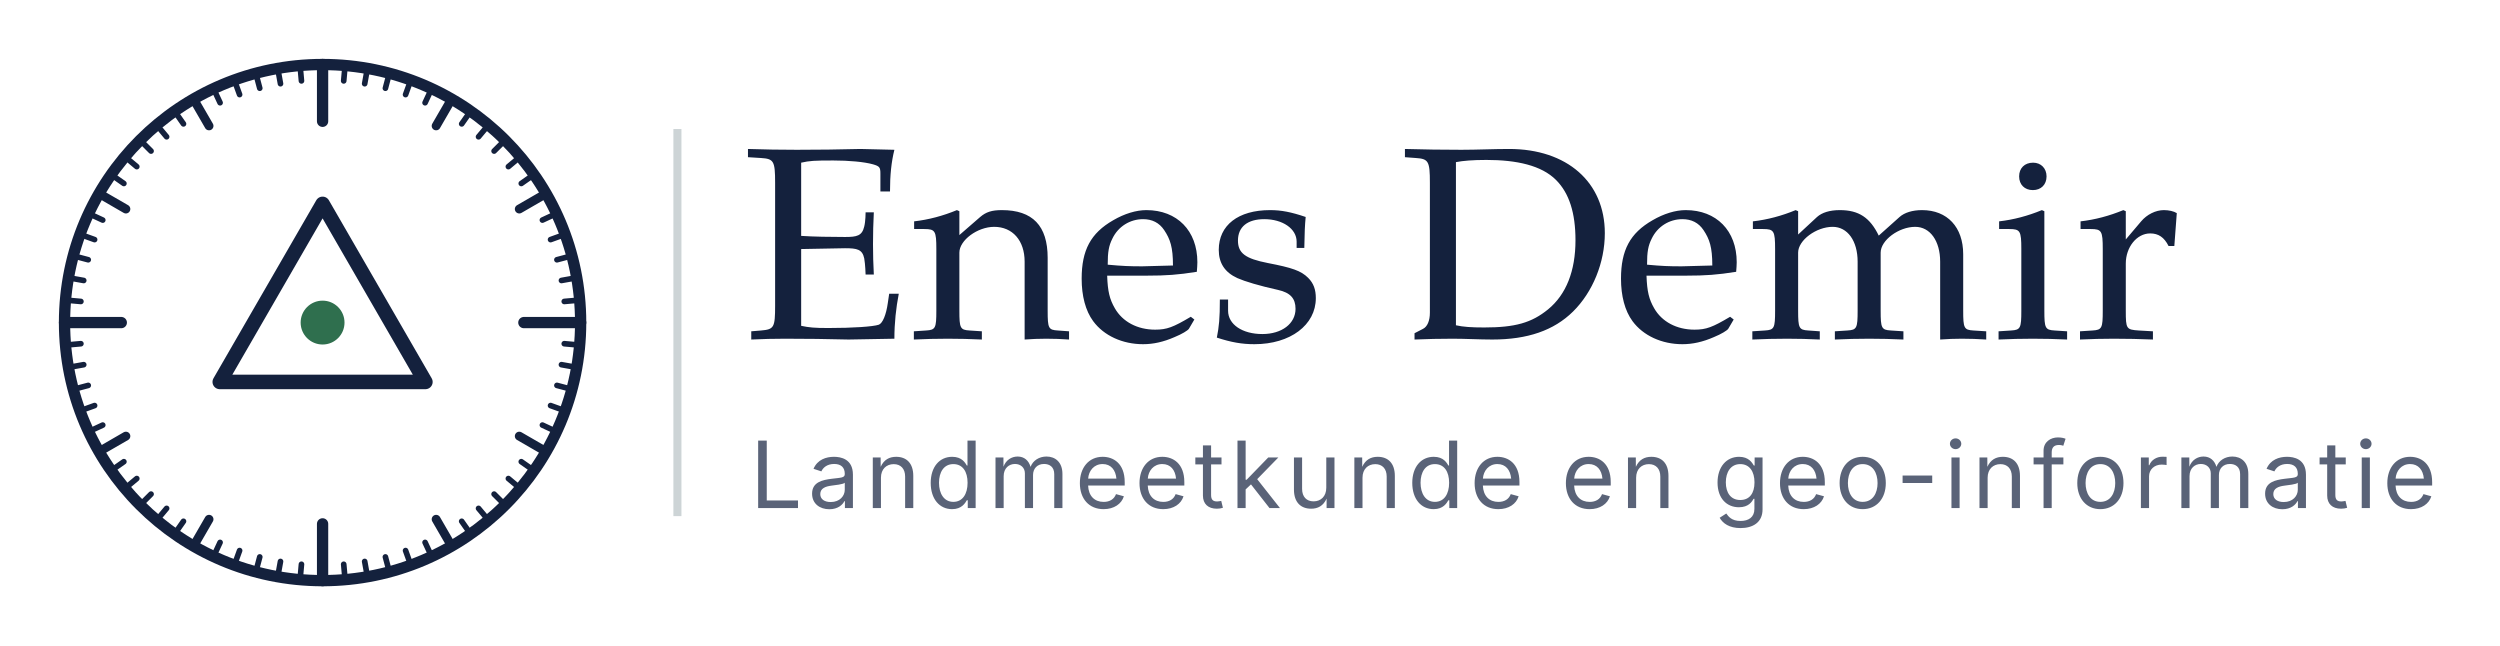
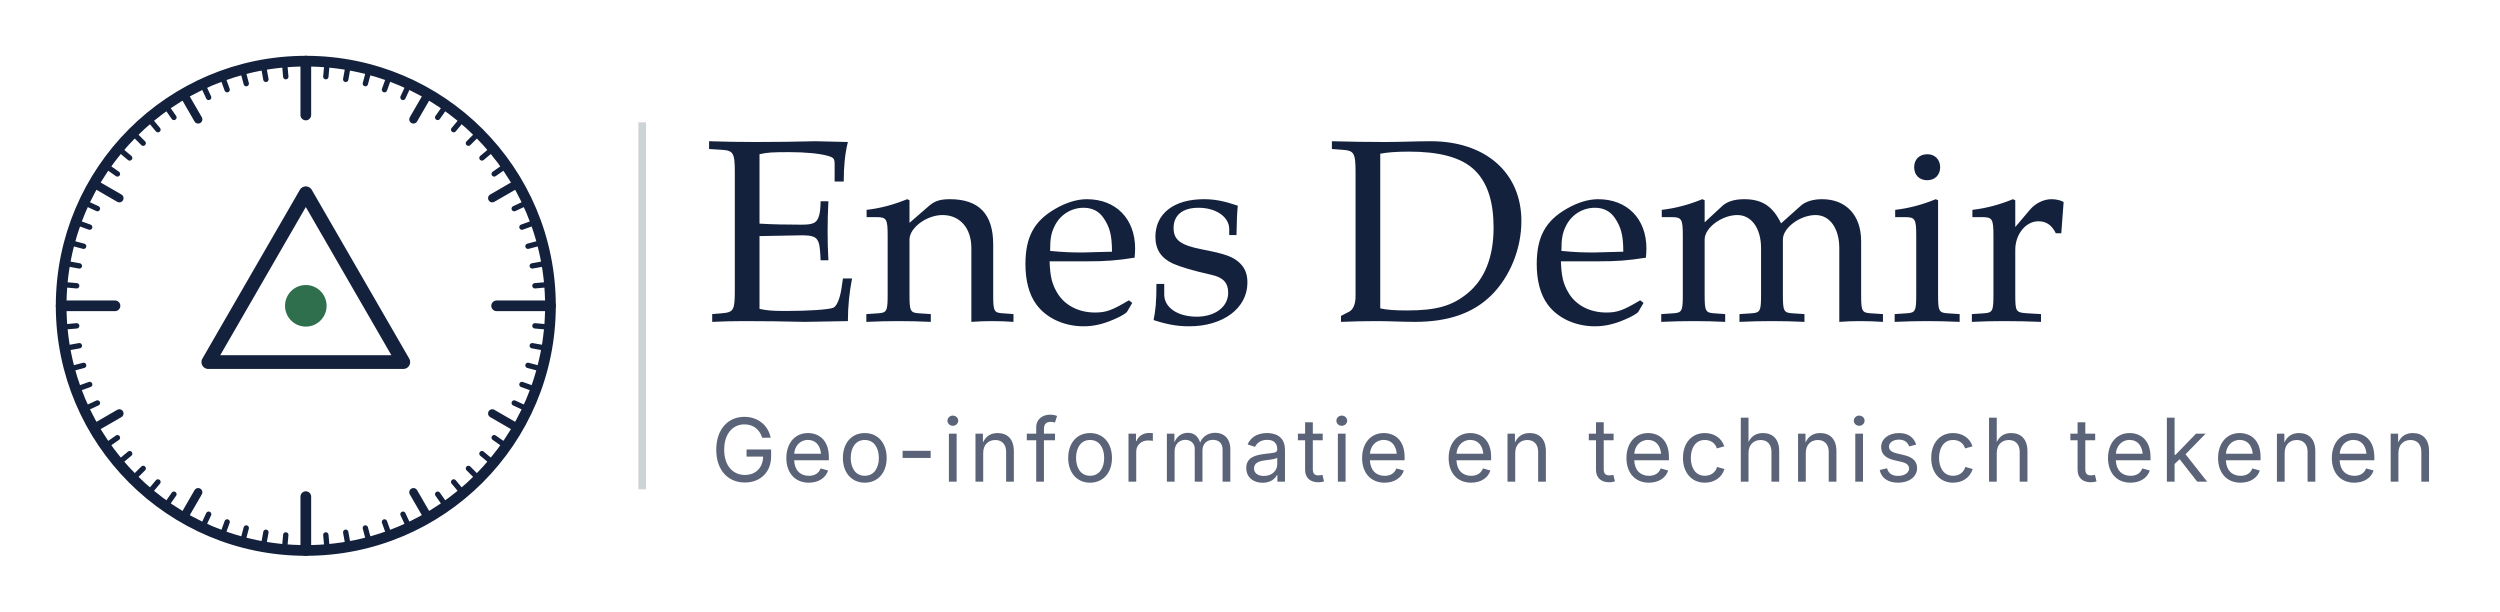
- <svg xmlns="http://www.w3.org/2000/svg" viewBox="0 0 310 80" role="img" aria-label="Enes Demir, landmeetkunde en geo-informatie">
+ <svg xmlns="http://www.w3.org/2000/svg" viewBox="0 0 327 80" role="img" aria-label="Enes Demir, geo-informatie en technisch tekenen">
  <circle cx="40" cy="40" r="32" fill="none" stroke="#14213d" stroke-width="1.4" />
  <g stroke="#14213d" stroke-linecap="round">
    <line x1="40.00" y1="8.00" x2="40.00" y2="15.04" stroke-width="1.4" />
    <line x1="42.79" y1="8.12" x2="42.62" y2="10.03" stroke-width="0.7" />
    <line x1="45.56" y1="8.49" x2="45.22" y2="10.38" stroke-width="0.7" />
    <line x1="48.28" y1="9.09" x2="47.79" y2="10.94" stroke-width="0.7" />
    <line x1="50.94" y1="9.93" x2="50.29" y2="11.73" stroke-width="0.7" />
    <line x1="53.52" y1="11.00" x2="52.71" y2="12.74" stroke-width="0.7" />
    <line x1="56.00" y1="12.29" x2="54.08" y2="15.61" stroke-width="1.1" />
    <line x1="58.35" y1="13.79" x2="57.25" y2="15.36" stroke-width="0.7" />
    <line x1="60.57" y1="15.49" x2="59.34" y2="16.96" stroke-width="0.7" />
    <line x1="62.63" y1="17.37" x2="61.27" y2="18.73" stroke-width="0.7" />
    <line x1="64.51" y1="19.43" x2="63.04" y2="20.66" stroke-width="0.7" />
    <line x1="66.21" y1="21.65" x2="64.64" y2="22.75" stroke-width="0.7" />
    <line x1="67.71" y1="24.00" x2="64.39" y2="25.92" stroke-width="1.1" />
    <line x1="69.00" y1="26.48" x2="67.26" y2="27.29" stroke-width="0.7" />
    <line x1="70.07" y1="29.06" x2="68.27" y2="29.71" stroke-width="0.7" />
    <line x1="70.91" y1="31.72" x2="69.06" y2="32.21" stroke-width="0.7" />
    <line x1="71.51" y1="34.44" x2="69.62" y2="34.78" stroke-width="0.7" />
    <line x1="71.88" y1="37.21" x2="69.97" y2="37.38" stroke-width="0.7" />
    <line x1="72.00" y1="40.00" x2="64.96" y2="40.00" stroke-width="1.4" />
    <line x1="71.88" y1="42.79" x2="69.97" y2="42.62" stroke-width="0.7" />
    <line x1="71.51" y1="45.56" x2="69.62" y2="45.22" stroke-width="0.7" />
    <line x1="70.91" y1="48.28" x2="69.06" y2="47.79" stroke-width="0.7" />
    <line x1="70.07" y1="50.94" x2="68.27" y2="50.29" stroke-width="0.7" />
    <line x1="69.00" y1="53.52" x2="67.26" y2="52.71" stroke-width="0.7" />
    <line x1="67.71" y1="56.00" x2="64.39" y2="54.08" stroke-width="1.1" />
    <line x1="66.21" y1="58.35" x2="64.64" y2="57.25" stroke-width="0.7" />
    <line x1="64.51" y1="60.57" x2="63.04" y2="59.34" stroke-width="0.7" />
    <line x1="62.63" y1="62.63" x2="61.27" y2="61.27" stroke-width="0.7" />
    <line x1="60.57" y1="64.51" x2="59.34" y2="63.04" stroke-width="0.7" />
    <line x1="58.35" y1="66.21" x2="57.25" y2="64.64" stroke-width="0.7" />
    <line x1="56.00" y1="67.71" x2="54.08" y2="64.39" stroke-width="1.1" />
    <line x1="53.52" y1="69.00" x2="52.71" y2="67.26" stroke-width="0.7" />
    <line x1="50.94" y1="70.07" x2="50.29" y2="68.27" stroke-width="0.7" />
    <line x1="48.28" y1="70.91" x2="47.79" y2="69.06" stroke-width="0.7" />
    <line x1="45.56" y1="71.51" x2="45.22" y2="69.62" stroke-width="0.7" />
    <line x1="42.79" y1="71.88" x2="42.62" y2="69.97" stroke-width="0.7" />
    <line x1="40.00" y1="72.00" x2="40.00" y2="64.96" stroke-width="1.4" />
    <line x1="37.21" y1="71.88" x2="37.38" y2="69.97" stroke-width="0.7" />
    <line x1="34.44" y1="71.51" x2="34.78" y2="69.62" stroke-width="0.7" />
    <line x1="31.72" y1="70.91" x2="32.21" y2="69.06" stroke-width="0.7" />
    <line x1="29.06" y1="70.07" x2="29.71" y2="68.27" stroke-width="0.7" />
    <line x1="26.48" y1="69.00" x2="27.29" y2="67.26" stroke-width="0.7" />
    <line x1="24.00" y1="67.71" x2="25.92" y2="64.39" stroke-width="1.1" />
    <line x1="21.65" y1="66.21" x2="22.75" y2="64.64" stroke-width="0.7" />
    <line x1="19.43" y1="64.51" x2="20.66" y2="63.04" stroke-width="0.7" />
    <line x1="17.37" y1="62.63" x2="18.73" y2="61.27" stroke-width="0.7" />
    <line x1="15.49" y1="60.57" x2="16.96" y2="59.34" stroke-width="0.7" />
    <line x1="13.79" y1="58.35" x2="15.36" y2="57.25" stroke-width="0.7" />
    <line x1="12.29" y1="56.00" x2="15.61" y2="54.08" stroke-width="1.1" />
    <line x1="11.00" y1="53.52" x2="12.74" y2="52.71" stroke-width="0.7" />
    <line x1="9.93" y1="50.94" x2="11.73" y2="50.29" stroke-width="0.7" />
    <line x1="9.09" y1="48.28" x2="10.94" y2="47.79" stroke-width="0.7" />
    <line x1="8.49" y1="45.56" x2="10.38" y2="45.22" stroke-width="0.7" />
    <line x1="8.12" y1="42.79" x2="10.03" y2="42.62" stroke-width="0.7" />
    <line x1="8.00" y1="40.00" x2="15.04" y2="40.00" stroke-width="1.4" />
    <line x1="8.12" y1="37.21" x2="10.03" y2="37.38" stroke-width="0.7" />
    <line x1="8.49" y1="34.44" x2="10.38" y2="34.78" stroke-width="0.7" />
    <line x1="9.09" y1="31.72" x2="10.94" y2="32.21" stroke-width="0.7" />
    <line x1="9.93" y1="29.06" x2="11.73" y2="29.71" stroke-width="0.7" />
    <line x1="11.00" y1="26.48" x2="12.74" y2="27.29" stroke-width="0.7" />
    <line x1="12.29" y1="24.00" x2="15.61" y2="25.92" stroke-width="1.1" />
    <line x1="13.79" y1="21.65" x2="15.36" y2="22.75" stroke-width="0.7" />
    <line x1="15.49" y1="19.43" x2="16.96" y2="20.66" stroke-width="0.7" />
    <line x1="17.37" y1="17.37" x2="18.73" y2="18.73" stroke-width="0.7" />
    <line x1="19.43" y1="15.49" x2="20.66" y2="16.96" stroke-width="0.7" />
    <line x1="21.65" y1="13.79" x2="22.75" y2="15.36" stroke-width="0.7" />
    <line x1="24.00" y1="12.29" x2="25.92" y2="15.61" stroke-width="1.1" />
    <line x1="26.48" y1="11.00" x2="27.29" y2="12.74" stroke-width="0.7" />
    <line x1="29.06" y1="9.93" x2="29.71" y2="11.73" stroke-width="0.7" />
    <line x1="31.72" y1="9.09" x2="32.21" y2="10.94" stroke-width="0.7" />
    <line x1="34.44" y1="8.49" x2="34.78" y2="10.38" stroke-width="0.7" />
    <line x1="37.21" y1="8.12" x2="37.38" y2="10.03" stroke-width="0.7" />
  </g>
  <path d="M40.00 25.28 L52.75 47.36 L27.25 47.36Z" fill="none" stroke="#14213d" stroke-width="1.8" stroke-linejoin="round" />
  <circle cx="40" cy="40" r="2.72" fill="#2f6f4e" />
  <line x1="84" y1="16" x2="84" y2="64" stroke="#cdd4d6" stroke-width="1" />
  <path d="M92.748 19.492 94.38 19.594C95.944 19.696 96.114 19.968 96.114 22.654V37.92C96.114 40.606 95.978 40.844 94.38 40.98L93.156 41.082V42.102C94.55 42.034 95.944 42.0 97.338 42.0C99.956 42.0 102.608 42.034 105.226 42.102L110.904 42.0C110.904 40.028 111.108 38.192 111.448 36.424H110.258L110.088 37.58C109.884 39.042 109.442 40.096 108.966 40.266C108.252 40.504 105.77 40.674 102.71 40.674C100.942 40.674 100.33 40.606 99.344 40.402V30.882L104.784 30.78C106.28 30.78 106.926 30.916 107.164 32.038C107.3 32.786 107.334 34.044 107.334 34.044H108.354C108.286 32.786 108.252 31.528 108.252 30.27C108.252 28.944 108.286 27.652 108.354 26.326H107.334C107.334 26.326 107.334 27.448 107.164 28.094C106.892 29.25 106.246 29.386 104.784 29.386C103.084 29.386 100.84 29.352 99.344 29.25V20.172C100.398 19.934 100.976 19.9 103.322 19.9C105.26 19.9 107.164 20.07 108.252 20.376C109.068 20.614 109.17 20.75 109.17 21.532V23.742H110.36C110.36 21.702 110.53 20.07 110.904 18.574L106.688 18.472C104.07 18.54 101.418 18.574 98.8 18.574C96.794 18.574 94.754 18.54 92.748 18.472Z M113.318 42.102C114.712 42.034 116.14 42.0 117.534 42.0C118.928 42.0 120.356 42.034 121.75 42.102V41.082L120.22 40.98C119.064 40.912 118.962 40.674 118.962 38.532V31.324C118.962 29.794 121.206 28.128 123.28 28.128C125.558 28.128 127.054 29.828 127.054 32.446V42.102C127.938 42.034 128.856 42.0 129.74 42.0C130.692 42.0 131.61 42.034 132.562 42.102V41.082L131.168 40.98C130.012 40.912 129.91 40.708 129.91 38.532V31.97C129.91 27.992 128.04 26.054 124.232 26.054C122.974 26.054 122.26 26.292 121.546 26.904L118.962 29.148V26.19L118.656 26.054C116.922 26.768 115.154 27.244 113.352 27.448V28.4H114.61C115.97 28.4 116.106 28.638 116.106 30.882V38.532C116.106 40.674 116.004 40.912 114.848 40.98L113.318 41.082Z M134.126 34.554C134.126 36.696 134.602 38.532 135.554 39.824C136.88 41.626 139.192 42.68 141.742 42.68C143 42.68 144.258 42.408 145.652 41.796C146.57 41.422 147.284 40.98 147.42 40.776L148.1 39.62L147.658 39.28C145.482 40.572 144.7 40.878 143.238 40.878C141.028 40.878 139.192 39.892 138.24 38.226C137.594 37.104 137.356 36.152 137.288 34.18H142.252C144.598 34.18 146.06 34.078 148.406 33.704C148.44 33.228 148.474 32.922 148.474 32.514C148.474 28.604 145.958 26.054 142.15 26.054C140.892 26.054 139.43 26.496 138.036 27.312C135.248 28.91 134.126 31.018 134.126 34.554ZM137.356 32.82C137.356 31.222 137.492 30.474 137.934 29.59C138.648 28.094 140.11 27.176 141.742 27.176C142.864 27.176 143.748 27.618 144.36 28.536C145.108 29.658 145.448 30.644 145.448 32.922L141.64 33.024C140.076 33.024 139.192 32.99 137.356 32.82Z M150.888 41.864C152.656 42.442 153.982 42.68 155.546 42.68C160 42.68 163.162 40.3 163.162 36.968C163.162 35.914 162.89 35.132 162.21 34.452C161.326 33.568 160.204 33.194 157.212 32.616C154.424 32.072 153.506 31.392 153.506 29.828C153.506 28.128 154.696 27.176 156.77 27.176C159.048 27.176 160.782 28.366 160.782 29.964V30.746H161.734C161.768 28.774 161.802 27.958 161.904 26.904C160.102 26.292 158.878 26.054 157.484 26.054C153.54 26.054 151.126 27.924 151.126 30.984C151.126 32.616 151.874 33.772 153.438 34.486C154.356 34.894 156.158 35.438 158.47 35.948C160 36.288 160.646 37.002 160.646 38.294C160.646 40.13 158.946 41.422 156.532 41.422C154.05 41.422 152.282 40.232 152.282 38.532V37.138H151.262C151.262 39.484 151.16 40.504 150.888 41.864Z M174.212 19.492 175.572 19.594C177.136 19.696 177.306 20.002 177.306 22.654V38.77C177.306 39.756 177 40.504 176.456 40.776L175.402 41.32V42.102C176.966 42.034 178.564 42.0 180.128 42.0C181.76 42.0 183.426 42.102 185.058 42.102C189.41 42.102 192.674 40.98 195.054 38.634C197.502 36.22 198.998 32.548 198.998 28.91C198.998 22.586 194.306 18.472 187.132 18.472C185.16 18.472 183.188 18.574 181.216 18.574C178.87 18.574 176.558 18.54 174.212 18.472ZM180.536 40.334V20.104C181.42 19.934 182.61 19.832 184.31 19.832C188.084 19.832 191.144 20.512 192.946 22.314C194.578 23.946 195.36 26.394 195.36 29.794C195.36 33.602 194.204 36.526 191.96 38.362C189.92 40.028 187.88 40.606 184.038 40.606C182.474 40.606 181.42 40.538 180.536 40.334Z M201.004 34.554C201.004 36.696 201.48 38.532 202.432 39.824C203.758 41.626 206.07 42.68 208.62 42.68C209.878 42.68 211.136 42.408 212.53 41.796C213.448 41.422 214.162 40.98 214.298 40.776L214.978 39.62L214.536 39.28C212.36 40.572 211.578 40.878 210.116 40.878C207.906 40.878 206.07 39.892 205.118 38.226C204.472 37.104 204.234 36.152 204.166 34.18H209.13C211.476 34.18 212.938 34.078 215.284 33.704C215.318 33.228 215.352 32.922 215.352 32.514C215.352 28.604 212.836 26.054 209.028 26.054C207.77 26.054 206.308 26.496 204.914 27.312C202.126 28.91 201.004 31.018 201.004 34.554ZM204.234 32.82C204.234 31.222 204.37 30.474 204.812 29.59C205.526 28.094 206.988 27.176 208.62 27.176C209.742 27.176 210.626 27.618 211.238 28.536C211.986 29.658 212.326 30.644 212.326 32.922L208.518 33.024C206.954 33.024 206.07 32.99 204.234 32.82Z M217.29 42.102C218.718 42.034 220.18 42.0 221.608 42.0C222.968 42.0 224.294 42.034 225.654 42.102V41.082L224.226 40.98C223.07 40.912 222.968 40.674 222.968 38.532V31.324C222.968 29.794 225.212 28.128 227.252 28.128C229.088 28.128 230.346 29.862 230.346 32.446V38.532C230.346 40.674 230.244 40.912 229.088 40.98L227.524 41.082V42.102C228.952 42.034 230.346 42.0 231.774 42.0C233.202 42.0 234.596 42.034 236.024 42.102V41.082L234.46 40.98C233.304 40.912 233.202 40.674 233.202 38.532V31.324C233.202 29.794 235.446 28.128 237.486 28.128C239.322 28.128 240.58 29.862 240.58 32.446V42.102C241.464 42.034 242.382 42.0 243.266 42.0C244.286 42.0 245.272 42.034 246.292 42.102V41.082L244.694 40.98C243.538 40.912 243.436 40.674 243.436 38.532V31.528C243.436 28.162 241.464 26.054 238.336 26.054C237.146 26.054 236.16 26.36 235.548 26.904L232.964 29.216C231.876 26.972 230.482 26.054 228.136 26.054C226.878 26.054 225.926 26.36 225.314 26.904L222.968 29.08V26.19L222.662 26.054C220.928 26.768 219.16 27.244 217.358 27.448V28.4H218.616C219.976 28.4 220.112 28.638 220.112 30.882V38.532C220.112 40.674 220.01 40.912 218.854 40.98L217.29 41.082Z M247.822 42.102C249.25 42.034 250.644 42.0 252.072 42.0C253.5 42.0 254.894 42.034 256.322 42.102V41.082L254.758 40.98C253.602 40.912 253.5 40.674 253.5 38.532V26.19L253.194 26.054C251.46 26.768 249.692 27.244 247.89 27.448V28.4H249.148C250.508 28.4 250.644 28.638 250.644 30.882V38.532C250.644 40.674 250.542 40.912 249.386 40.98L247.822 41.082ZM250.372 21.872C250.372 22.892 251.052 23.572 252.072 23.572C253.092 23.572 253.772 22.892 253.772 21.872C253.772 20.886 253.092 20.172 252.106 20.172C251.052 20.172 250.372 20.852 250.372 21.872Z M257.92 42.102C259.314 42.034 260.708 42.0 262.102 42.0C263.734 42.0 265.332 42.034 266.964 42.102V41.082L265.196 40.98C263.666 40.878 263.598 40.776 263.598 38.532V32.684C263.598 30.644 264.958 28.944 266.624 28.944C267.644 28.944 268.358 29.42 268.902 30.508H269.616L269.922 26.428C269.548 26.19 268.936 26.054 268.324 26.054C267.304 26.054 266.216 26.598 265.502 27.448L263.598 29.692V26.19L263.292 26.054C261.558 26.768 259.79 27.244 257.988 27.448V28.4H259.246C260.606 28.4 260.742 28.638 260.742 30.882V38.532C260.742 40.674 260.64 40.912 259.484 40.98L257.92 41.082Z" fill="#14213d" />
-   <path d="M94.011 63.0H98.952V62.057H95.078V54.633H94.011Z M102.837 63.146C103.898 63.146 104.488 62.59 104.701 62.146H104.769V63.0H105.763V58.862C105.763 56.902 104.252 56.644 103.41 56.644C102.439 56.644 101.36 56.992 100.877 58.132L101.849 58.452C102.045 58.014 102.534 57.531 103.438 57.531C104.308 57.531 104.752 57.98 104.752 58.76V58.794C104.752 59.26 104.258 59.227 103.14 59.367C101.978 59.513 100.698 59.777 100.698 61.214C100.698 62.45 101.647 63.146 102.837 63.146ZM103.011 62.253C102.259 62.253 101.714 61.916 101.714 61.265C101.714 60.552 102.36 60.316 103.096 60.22C103.483 60.17 104.584 60.058 104.752 59.861V60.731C104.752 61.501 104.129 62.253 103.011 62.253Z M109.238 59.238C109.238 58.165 109.917 57.553 110.821 57.553C111.697 57.553 112.236 58.132 112.236 59.097V63.0H113.247V59.013C113.247 57.424 112.394 56.644 111.125 56.644C110.282 56.644 109.609 56.997 109.204 57.885L109.199 56.722H108.227V63.0H109.238Z M118.064 63.135C119.26 63.135 119.682 62.377 119.889 62.029H120.002V63.0H120.979V54.633H119.968V57.727H119.889C119.682 57.396 119.294 56.644 118.07 56.644C116.503 56.644 115.408 57.89 115.408 59.878C115.408 61.877 116.498 63.135 118.064 63.135ZM118.216 62.231C117.042 62.231 116.436 61.186 116.436 59.867C116.436 58.564 117.026 57.548 118.216 57.548C119.373 57.548 119.979 58.48 119.979 59.867C119.979 61.265 119.356 62.231 118.216 62.231Z M123.443 63.0H124.454V59.047C124.454 58.047 125.122 57.531 125.858 57.531C126.565 57.531 127.087 57.997 127.087 58.693V63.0H128.098V58.901C128.098 58.109 128.615 57.531 129.463 57.531C130.136 57.531 130.726 57.89 130.726 58.794V63.0H131.742V58.766C131.742 57.312 130.855 56.61 129.766 56.61C128.856 56.61 128.087 57.098 127.789 57.89C127.565 57.115 127.014 56.61 126.189 56.61C125.448 56.61 124.74 57.025 124.431 57.873L124.426 56.722H123.443Z M136.846 63.135C138.132 63.135 139.07 62.489 139.362 61.54L138.385 61.271C138.149 61.911 137.593 62.236 136.852 62.236C135.74 62.236 134.976 61.518 134.926 60.204H139.463V59.782C139.463 57.463 138.059 56.644 136.728 56.644C135.015 56.644 133.904 57.986 133.904 59.912C133.904 61.843 135.027 63.135 136.846 63.135ZM134.931 59.35C134.993 58.39 135.65 57.542 136.728 57.542C137.761 57.542 138.34 58.283 138.435 59.35Z M144.241 63.135C145.526 63.135 146.464 62.489 146.756 61.54L145.779 61.271C145.543 61.911 144.987 62.236 144.246 62.236C143.134 62.236 142.371 61.518 142.32 60.204H146.857V59.782C146.857 57.463 145.453 56.644 144.123 56.644C142.41 56.644 141.298 57.986 141.298 59.912C141.298 61.843 142.421 63.135 144.241 63.135ZM142.326 59.35C142.388 58.39 143.045 57.542 144.123 57.542C145.156 57.542 145.734 58.283 145.83 59.35Z M151.467 56.722H150.175V55.229H149.164V56.722H148.221V57.587H149.164V61.45C149.164 62.478 149.805 63.079 150.888 63.079C151.147 63.079 151.433 63.039 151.641 62.966L151.433 62.113C151.265 62.146 151.046 62.18 150.916 62.18C150.383 62.18 150.175 61.933 150.175 61.372V57.587H151.467Z M153.448 63.0H154.459V60.687L155.122 60.063L157.418 63.0H158.715L155.891 59.417L158.519 56.722H157.267L154.582 59.49H154.459V54.633H153.448Z M162.578 63.079C163.403 63.079 164.088 62.742 164.498 61.826V63.0H165.475V56.722H164.459V60.484C164.459 61.557 163.78 62.169 162.881 62.169C162.005 62.169 161.46 61.591 161.46 60.625V56.722H160.45V60.709C160.45 62.298 161.309 63.079 162.578 63.079Z M168.951 59.238C168.951 58.165 169.63 57.553 170.534 57.553C171.41 57.553 171.949 58.132 171.949 59.097V63.0H172.96V59.013C172.96 57.424 172.106 56.644 170.837 56.644C169.995 56.644 169.321 56.997 168.917 57.885L168.911 56.722H167.94V63.0H168.951Z M177.777 63.135C178.973 63.135 179.394 62.377 179.602 62.029H179.714V63.0H180.691V54.633H179.681V57.727H179.602C179.394 57.396 179.007 56.644 177.783 56.644C176.216 56.644 175.121 57.89 175.121 59.878C175.121 61.877 176.21 63.135 177.777 63.135ZM177.929 62.231C176.755 62.231 176.149 61.186 176.149 59.867C176.149 58.564 176.738 57.548 177.929 57.548C179.085 57.548 179.692 58.48 179.692 59.867C179.692 61.265 179.069 62.231 177.929 62.231Z M185.795 63.135C187.081 63.135 188.019 62.489 188.311 61.54L187.333 61.271C187.098 61.911 186.542 62.236 185.801 62.236C184.689 62.236 183.925 61.518 183.874 60.204H188.412V59.782C188.412 57.463 187.008 56.644 185.677 56.644C183.964 56.644 182.853 57.986 182.853 59.912C182.853 61.843 183.976 63.135 185.795 63.135ZM183.88 59.35C183.942 58.39 184.599 57.542 185.677 57.542C186.71 57.542 187.289 58.283 187.384 59.35Z M197.114 63.135C198.4 63.135 199.337 62.489 199.629 61.54L198.652 61.271C198.417 61.911 197.861 62.236 197.119 62.236C196.008 62.236 195.244 61.518 195.193 60.204H199.731V59.782C199.731 57.463 198.327 56.644 196.996 56.644C195.283 56.644 194.171 57.986 194.171 59.912C194.171 61.843 195.295 63.135 197.114 63.135ZM195.199 59.35C195.261 58.39 195.918 57.542 196.996 57.542C198.029 57.542 198.608 58.283 198.703 59.35Z M202.88 59.238C202.88 58.165 203.559 57.553 204.464 57.553C205.34 57.553 205.879 58.132 205.879 59.097V63.0H206.889V59.013C206.889 57.424 206.036 56.644 204.767 56.644C203.924 56.644 203.251 56.997 202.846 57.885L202.841 56.722H201.869V63.0H202.88Z M215.822 65.482C217.349 65.482 218.556 64.786 218.556 63.163V56.722H217.574V57.727H217.478C217.265 57.39 216.861 56.644 215.648 56.644C214.081 56.644 212.975 57.89 212.975 59.833C212.975 61.804 214.12 62.899 215.625 62.899C216.838 62.899 217.237 62.208 217.45 61.849H217.546V63.107C217.546 64.14 216.821 64.6 215.822 64.6C214.716 64.6 214.323 64.039 214.059 63.674L213.239 64.202C213.626 64.892 214.429 65.482 215.822 65.482ZM215.794 62C214.615 62 214.002 61.102 214.002 59.811C214.002 58.558 214.598 57.548 215.794 57.548C216.95 57.548 217.557 58.48 217.557 59.811C217.557 61.181 216.934 62 215.794 62Z M223.66 63.135C224.946 63.135 225.884 62.489 226.176 61.54L225.199 61.271C224.963 61.911 224.407 62.236 223.666 62.236C222.554 62.236 221.79 61.518 221.74 60.204H226.277V59.782C226.277 57.463 224.873 56.644 223.542 56.644C221.829 56.644 220.718 57.986 220.718 59.912C220.718 61.843 221.841 63.135 223.66 63.135ZM221.745 59.35C221.807 58.39 222.464 57.542 223.542 57.542C224.575 57.542 225.154 58.283 225.249 59.35Z M230.97 63.135C232.683 63.135 233.84 61.838 233.84 59.9C233.84 57.935 232.683 56.644 230.97 56.644C229.263 56.644 228.112 57.935 228.112 59.9C228.112 61.838 229.263 63.135 230.97 63.135ZM230.97 62.231C229.718 62.231 229.14 61.136 229.14 59.9C229.14 58.648 229.718 57.548 230.97 57.548C232.239 57.548 232.818 58.654 232.818 59.9C232.818 61.136 232.239 62.231 230.97 62.231Z M239.595 58.963H235.922V59.895H239.595Z M241.98 63.0H242.991V56.722H241.98ZM242.491 55.695C242.879 55.695 243.199 55.397 243.199 55.026C243.199 54.656 242.879 54.358 242.491 54.358C242.11 54.358 241.79 54.656 241.79 55.026C241.79 55.397 242.11 55.695 242.491 55.695Z M246.466 59.238C246.466 58.165 247.146 57.553 248.05 57.553C248.926 57.553 249.465 58.132 249.465 59.097V63.0H250.476V59.013C250.476 57.424 249.622 56.644 248.353 56.644C247.511 56.644 246.837 56.997 246.433 57.885L246.427 56.722H245.456V63.0H246.466Z M255.86 56.722H254.411V56.11C254.411 55.504 254.681 55.178 255.304 55.178C255.585 55.178 255.742 55.24 255.849 55.273L256.13 54.409C255.978 54.341 255.663 54.24 255.186 54.24C254.271 54.24 253.401 54.796 253.401 55.885V56.722H252.165V57.587H253.401V63.0H254.411V57.587H255.86Z M260.441 63.135C262.154 63.135 263.311 61.838 263.311 59.9C263.311 57.935 262.154 56.644 260.441 56.644C258.734 56.644 257.583 57.935 257.583 59.9C257.583 61.838 258.734 63.135 260.441 63.135ZM260.441 62.231C259.189 62.231 258.611 61.136 258.611 59.9C258.611 58.648 259.189 57.548 260.441 57.548C261.71 57.548 262.289 58.654 262.289 59.9C262.289 61.136 261.71 62.231 260.441 62.231Z M265.472 63.0H266.483V59.069C266.483 58.221 267.145 57.609 268.049 57.609C268.319 57.609 268.594 57.654 268.656 57.666V56.649C268.538 56.644 268.291 56.632 268.145 56.632C267.398 56.632 266.747 57.053 266.516 57.688H266.449V56.722H265.472Z M270.491 63.0H271.502V59.047C271.502 58.047 272.17 57.531 272.906 57.531C273.613 57.531 274.136 57.997 274.136 58.693V63.0H275.146V58.901C275.146 58.109 275.663 57.531 276.511 57.531C277.185 57.531 277.774 57.89 277.774 58.794V63.0H278.791V58.766C278.791 57.312 277.903 56.61 276.814 56.61C275.904 56.61 275.135 57.098 274.837 57.89C274.613 57.115 274.063 56.61 273.237 56.61C272.496 56.61 271.788 57.025 271.48 57.873L271.474 56.722H270.491Z M283.013 63.146C284.074 63.146 284.663 62.59 284.877 62.146H284.944V63.0H285.938V58.862C285.938 56.902 284.428 56.644 283.585 56.644C282.614 56.644 281.536 56.992 281.053 58.132L282.024 58.452C282.221 58.014 282.709 57.531 283.613 57.531C284.484 57.531 284.927 57.98 284.927 58.76V58.794C284.927 59.26 284.433 59.227 283.316 59.367C282.153 59.513 280.873 59.777 280.873 61.214C280.873 62.45 281.822 63.146 283.013 63.146ZM283.187 62.253C282.434 62.253 281.89 61.916 281.89 61.265C281.89 60.552 282.535 60.316 283.271 60.22C283.658 60.17 284.759 60.058 284.927 59.861V60.731C284.927 61.501 284.304 62.253 283.187 62.253Z M290.873 56.722H289.582V55.229H288.571V56.722H287.628V57.587H288.571V61.45C288.571 62.478 289.211 63.079 290.295 63.079C290.553 63.079 290.84 63.039 291.047 62.966L290.84 62.113C290.671 62.146 290.452 62.18 290.323 62.18C289.789 62.18 289.582 61.933 289.582 61.372V57.587H290.873Z M292.855 63.0H293.865V56.722H292.855ZM293.366 55.695C293.753 55.695 294.073 55.397 294.073 55.026C294.073 54.656 293.753 54.358 293.366 54.358C292.984 54.358 292.664 54.656 292.664 55.026C292.664 55.397 292.984 55.695 293.366 55.695Z M298.969 63.135C300.255 63.135 301.193 62.489 301.485 61.54L300.508 61.271C300.272 61.911 299.716 62.236 298.975 62.236C297.863 62.236 297.099 61.518 297.049 60.204H301.586V59.782C301.586 57.463 300.182 56.644 298.851 56.644C297.138 56.644 296.027 57.986 296.027 59.912C296.027 61.843 297.15 63.135 298.969 63.135ZM297.054 59.35C297.116 58.39 297.773 57.542 298.851 57.542C299.884 57.542 300.463 58.283 300.558 59.35Z" fill="#5a6378" />
+   <path d="M97.43 63.112C99.424 63.112 100.861 61.787 100.861 59.709V58.794H97.649V59.726H99.817C99.789 61.198 98.829 62.124 97.43 62.124C95.892 62.124 94.724 60.956 94.724 58.822C94.724 56.672 95.897 55.509 97.369 55.509C98.553 55.509 99.356 56.183 99.699 57.256H100.8C100.496 55.633 99.132 54.521 97.363 54.521C95.218 54.521 93.685 56.166 93.685 58.822C93.685 61.467 95.196 63.112 97.43 63.112Z M105.796 63.135C107.082 63.135 108.02 62.489 108.312 61.54L107.335 61.271C107.099 61.911 106.543 62.236 105.802 62.236C104.69 62.236 103.927 61.518 103.876 60.204H108.413V59.782C108.413 57.463 107.009 56.644 105.679 56.644C103.966 56.644 102.854 57.986 102.854 59.912C102.854 61.843 103.977 63.135 105.796 63.135ZM103.882 59.35C103.943 58.39 104.6 57.542 105.679 57.542C106.712 57.542 107.29 58.283 107.386 59.35Z M113.107 63.135C114.819 63.135 115.976 61.838 115.976 59.9C115.976 57.935 114.819 56.644 113.107 56.644C111.4 56.644 110.249 57.935 110.249 59.9C110.249 61.838 111.4 63.135 113.107 63.135ZM113.107 62.231C111.855 62.231 111.276 61.136 111.276 59.9C111.276 58.648 111.855 57.548 113.107 57.548C114.376 57.548 114.954 58.654 114.954 59.9C114.954 61.136 114.376 62.231 113.107 62.231Z M121.731 58.963H118.059V59.895H121.731Z M124.117 63.0H125.128V56.722H124.117ZM124.628 55.695C125.015 55.695 125.335 55.397 125.335 55.026C125.335 54.656 125.015 54.358 124.628 54.358C124.246 54.358 123.926 54.656 123.926 55.026C123.926 55.397 124.246 55.695 124.628 55.695Z M128.603 59.238C128.603 58.165 129.282 57.553 130.186 57.553C131.062 57.553 131.601 58.132 131.601 59.097V63.0H132.612V59.013C132.612 57.424 131.759 56.644 130.49 56.644C129.647 56.644 128.973 56.997 128.569 57.885L128.564 56.722H127.592V63.0H128.603Z M137.996 56.722H136.548V56.11C136.548 55.504 136.817 55.178 137.441 55.178C137.721 55.178 137.879 55.24 137.985 55.273L138.266 54.409C138.114 54.341 137.8 54.24 137.323 54.24C136.407 54.24 135.537 54.796 135.537 55.885V56.722H134.302V57.587H135.537V63.0H136.548V57.587H137.996Z M142.578 63.135C144.29 63.135 145.447 61.838 145.447 59.9C145.447 57.935 144.29 56.644 142.578 56.644C140.871 56.644 139.72 57.935 139.72 59.9C139.72 61.838 140.871 63.135 142.578 63.135ZM142.578 62.231C141.326 62.231 140.747 61.136 140.747 59.9C140.747 58.648 141.326 57.548 142.578 57.548C143.847 57.548 144.425 58.654 144.425 59.9C144.425 61.136 143.847 62.231 142.578 62.231Z M147.608 63.0H148.619V59.069C148.619 58.221 149.282 57.609 150.186 57.609C150.455 57.609 150.73 57.654 150.792 57.666V56.649C150.674 56.644 150.427 56.632 150.281 56.632C149.534 56.632 148.883 57.053 148.653 57.688H148.585V56.722H147.608Z M152.628 63.0H153.638V59.047C153.638 58.047 154.307 57.531 155.042 57.531C155.75 57.531 156.272 57.997 156.272 58.693V63.0H157.283V58.901C157.283 58.109 157.799 57.531 158.647 57.531C159.321 57.531 159.911 57.89 159.911 58.794V63.0H160.927V58.766C160.927 57.312 160.04 56.61 158.95 56.61C158.041 56.61 157.272 57.098 156.974 57.89C156.749 57.115 156.199 56.61 155.374 56.61C154.632 56.61 153.925 57.025 153.616 57.873L153.61 56.722H152.628Z M165.149 63.146C166.21 63.146 166.8 62.59 167.013 62.146H167.081V63.0H168.075V58.862C168.075 56.902 166.564 56.644 165.722 56.644C164.75 56.644 163.672 56.992 163.189 58.132L164.161 58.452C164.357 58.014 164.846 57.531 165.75 57.531C166.62 57.531 167.064 57.98 167.064 58.76V58.794C167.064 59.26 166.57 59.227 165.452 59.367C164.29 59.513 163.01 59.777 163.01 61.214C163.01 62.45 163.959 63.146 165.149 63.146ZM165.323 62.253C164.571 62.253 164.026 61.916 164.026 61.265C164.026 60.552 164.672 60.316 165.407 60.22C165.795 60.17 166.895 60.058 167.064 59.861V60.731C167.064 61.501 166.441 62.253 165.323 62.253Z M173.01 56.722H171.718V55.229H170.707V56.722H169.764V57.587H170.707V61.45C170.707 62.478 171.348 63.079 172.431 63.079C172.69 63.079 172.976 63.039 173.184 62.966L172.976 62.113C172.808 62.146 172.589 62.18 172.459 62.18C171.926 62.18 171.718 61.933 171.718 61.372V57.587H173.01Z M174.991 63.0H176.002V56.722H174.991ZM175.502 55.695C175.89 55.695 176.21 55.397 176.21 55.026C176.21 54.656 175.89 54.358 175.502 54.358C175.12 54.358 174.8 54.656 174.8 55.026C174.8 55.397 175.12 55.695 175.502 55.695Z M181.105 63.135C182.391 63.135 183.329 62.489 183.621 61.54L182.644 61.271C182.408 61.911 181.852 62.236 181.111 62.236C179.999 62.236 179.236 61.518 179.185 60.204H183.722V59.782C183.722 57.463 182.318 56.644 180.988 56.644C179.275 56.644 178.163 57.986 178.163 59.912C178.163 61.843 179.286 63.135 181.105 63.135ZM179.191 59.35C179.252 58.39 179.909 57.542 180.988 57.542C182.021 57.542 182.599 58.283 182.695 59.35Z M192.424 63.135C193.71 63.135 194.648 62.489 194.94 61.54L193.963 61.271C193.727 61.911 193.171 62.236 192.43 62.236C191.318 62.236 190.555 61.518 190.504 60.204H195.041V59.782C195.041 57.463 193.637 56.644 192.307 56.644C190.594 56.644 189.482 57.986 189.482 59.912C189.482 61.843 190.605 63.135 192.424 63.135ZM190.51 59.35C190.571 58.39 191.228 57.542 192.307 57.542C193.34 57.542 193.918 58.283 194.014 59.35Z M198.191 59.238C198.191 58.165 198.87 57.553 199.774 57.553C200.65 57.553 201.189 58.132 201.189 59.097V63.0H202.2V59.013C202.2 57.424 201.346 56.644 200.077 56.644C199.235 56.644 198.561 56.997 198.157 57.885L198.151 56.722H197.18V63.0H198.191Z M211.059 56.722H209.768V55.229H208.757V56.722H207.814V57.587H208.757V61.45C208.757 62.478 209.397 63.079 210.481 63.079C210.739 63.079 211.026 63.039 211.233 62.966L211.026 62.113C210.857 62.146 210.638 62.18 210.509 62.18C209.976 62.18 209.768 61.933 209.768 61.372V57.587H211.059Z M215.68 63.135C216.966 63.135 217.904 62.489 218.196 61.54L217.219 61.271C216.983 61.911 216.427 62.236 215.686 62.236C214.574 62.236 213.81 61.518 213.76 60.204H218.297V59.782C218.297 57.463 216.893 56.644 215.562 56.644C213.85 56.644 212.738 57.986 212.738 59.912C212.738 61.843 213.861 63.135 215.68 63.135ZM213.765 59.35C213.827 58.39 214.484 57.542 215.562 57.542C216.595 57.542 217.174 58.283 217.269 59.35Z M222.99 63.135C224.22 63.135 225.22 62.467 225.557 61.349L224.591 61.074C224.405 61.753 223.833 62.231 222.99 62.231C221.738 62.231 221.16 61.136 221.16 59.9C221.16 58.648 221.738 57.548 222.99 57.548C223.816 57.548 224.377 58.008 224.563 58.654L225.534 58.379C225.192 57.284 224.203 56.644 222.99 56.644C221.283 56.644 220.132 57.935 220.132 59.9C220.132 61.838 221.283 63.135 222.99 63.135Z M228.706 59.238C228.706 58.165 229.386 57.553 230.29 57.553C231.166 57.553 231.705 58.132 231.705 59.097V63.0H232.721V59.013C232.721 57.424 231.862 56.644 230.593 56.644C229.773 56.644 229.116 56.975 228.706 57.812V54.633H227.695V63.0H228.706Z M236.196 59.238C236.196 58.165 236.876 57.553 237.78 57.553C238.656 57.553 239.195 58.132 239.195 59.097V63.0H240.205V59.013C240.205 57.424 239.352 56.644 238.083 56.644C237.241 56.644 236.567 56.997 236.162 57.885L236.157 56.722H235.185V63.0H236.196Z M242.67 63.0H243.681V56.722H242.67ZM243.181 55.695C243.568 55.695 243.888 55.397 243.888 55.026C243.888 54.656 243.568 54.358 243.181 54.358C242.799 54.358 242.479 54.656 242.479 55.026C242.479 55.397 242.799 55.695 243.181 55.695Z M248.279 63.135C249.75 63.135 250.755 62.332 250.755 61.231C250.755 60.372 250.222 59.805 249.082 59.535L248.133 59.311C247.397 59.137 247.077 58.878 247.077 58.412C247.077 57.89 247.639 57.503 248.385 57.503C249.194 57.503 249.548 57.941 249.722 58.39L250.637 58.154C250.351 57.272 249.671 56.644 248.38 56.644C247.043 56.644 246.055 57.396 246.055 58.474C246.055 59.356 246.6 59.917 247.74 60.187L248.784 60.434C249.402 60.58 249.705 60.866 249.705 61.299C249.705 61.815 249.143 62.248 248.268 62.248C247.515 62.248 247.004 61.939 246.824 61.248L245.864 61.478C246.089 62.562 246.987 63.135 248.279 63.135Z M255.46 63.135C256.69 63.135 257.689 62.467 258.026 61.349L257.06 61.074C256.875 61.753 256.302 62.231 255.46 62.231C254.208 62.231 253.629 61.136 253.629 59.9C253.629 58.648 254.208 57.548 255.46 57.548C256.285 57.548 256.847 58.008 257.032 58.654L258.004 58.379C257.661 57.284 256.673 56.644 255.46 56.644C253.753 56.644 252.602 57.935 252.602 59.9C252.602 61.838 253.753 63.135 255.46 63.135Z M261.176 59.238C261.176 58.165 261.855 57.553 262.759 57.553C263.635 57.553 264.174 58.132 264.174 59.097V63.0H265.19V59.013C265.19 57.424 264.331 56.644 263.062 56.644C262.242 56.644 261.586 56.975 261.176 57.812V54.633H260.165V63.0H261.176Z M274.05 56.722H272.758V55.229H271.748V56.722H270.804V57.587H271.748V61.45C271.748 62.478 272.388 63.079 273.472 63.079C273.73 63.079 274.016 63.039 274.224 62.966L274.016 62.113C273.848 62.146 273.629 62.18 273.5 62.18C272.966 62.18 272.758 61.933 272.758 61.372V57.587H274.05Z M278.671 63.135C279.957 63.135 280.894 62.489 281.186 61.54L280.209 61.271C279.973 61.911 279.417 62.236 278.676 62.236C277.564 62.236 276.801 61.518 276.75 60.204H281.287V59.782C281.287 57.463 279.884 56.644 278.553 56.644C276.84 56.644 275.728 57.986 275.728 59.912C275.728 61.843 276.851 63.135 278.671 63.135ZM276.756 59.35C276.818 58.39 277.475 57.542 278.553 57.542C279.586 57.542 280.164 58.283 280.26 59.35Z M283.426 63.0H284.437V60.687L285.099 60.063L287.396 63.0H288.693L285.869 59.417L288.497 56.722H287.244L284.56 59.49H284.437V54.633H283.426Z M293.067 63.135C294.353 63.135 295.29 62.489 295.582 61.54L294.605 61.271C294.369 61.911 293.814 62.236 293.072 62.236C291.961 62.236 291.197 61.518 291.146 60.204H295.683V59.782C295.683 57.463 294.28 56.644 292.949 56.644C291.236 56.644 290.124 57.986 290.124 59.912C290.124 61.843 291.247 63.135 293.067 63.135ZM291.152 59.35C291.214 58.39 291.871 57.542 292.949 57.542C293.982 57.542 294.56 58.283 294.656 59.35Z M298.833 59.238C298.833 58.165 299.512 57.553 300.416 57.553C301.292 57.553 301.831 58.132 301.831 59.097V63.0H302.842V59.013C302.842 57.424 301.989 56.644 300.72 56.644C299.877 56.644 299.204 56.997 298.799 57.885L298.794 56.722H297.822V63.0H298.833Z M307.946 63.135C309.232 63.135 310.169 62.489 310.461 61.54L309.484 61.271C309.249 61.911 308.693 62.236 307.951 62.236C306.84 62.236 306.076 61.518 306.025 60.204H310.562V59.782C310.562 57.463 309.159 56.644 307.828 56.644C306.115 56.644 305.003 57.986 305.003 59.912C305.003 61.843 306.126 63.135 307.946 63.135ZM306.031 59.35C306.093 58.39 306.75 57.542 307.828 57.542C308.861 57.542 309.439 58.283 309.535 59.35Z M313.712 59.238C313.712 58.165 314.391 57.553 315.295 57.553C316.171 57.553 316.71 58.132 316.71 59.097V63.0H317.721V59.013C317.721 57.424 316.868 56.644 315.599 56.644C314.756 56.644 314.083 56.997 313.678 57.885L313.673 56.722H312.701V63.0H313.712Z" fill="#5a6378" />
</svg>
